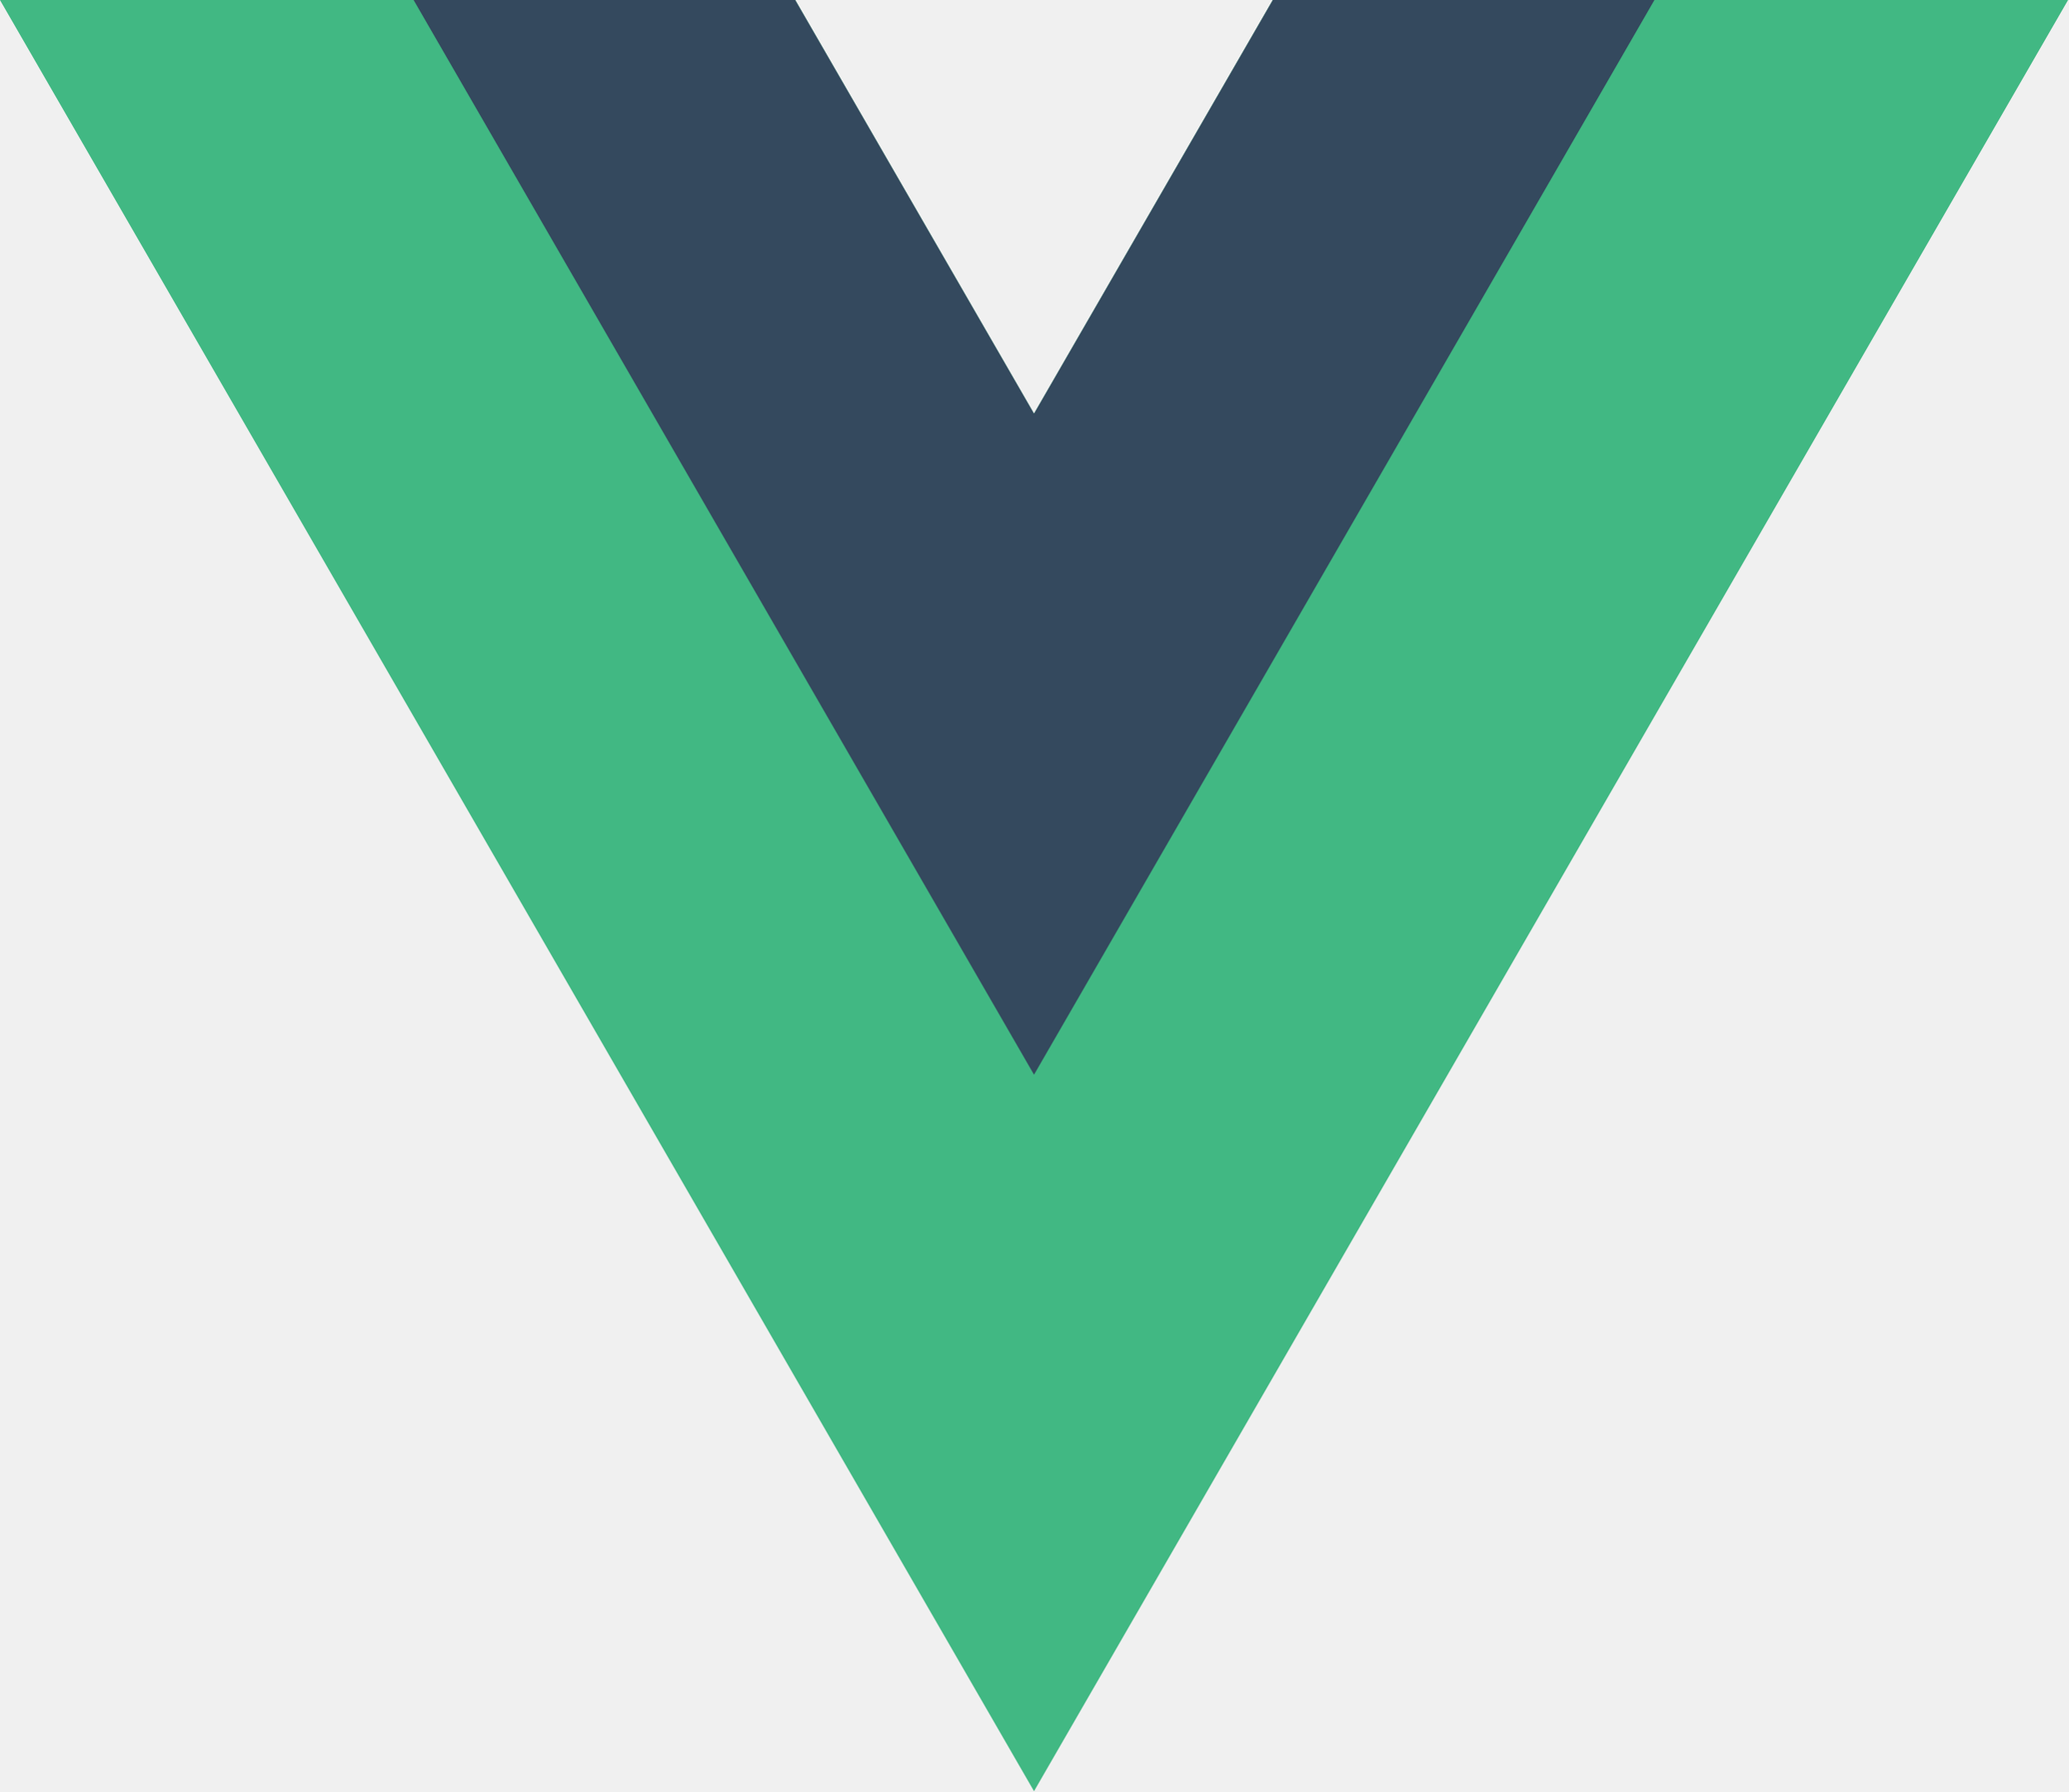
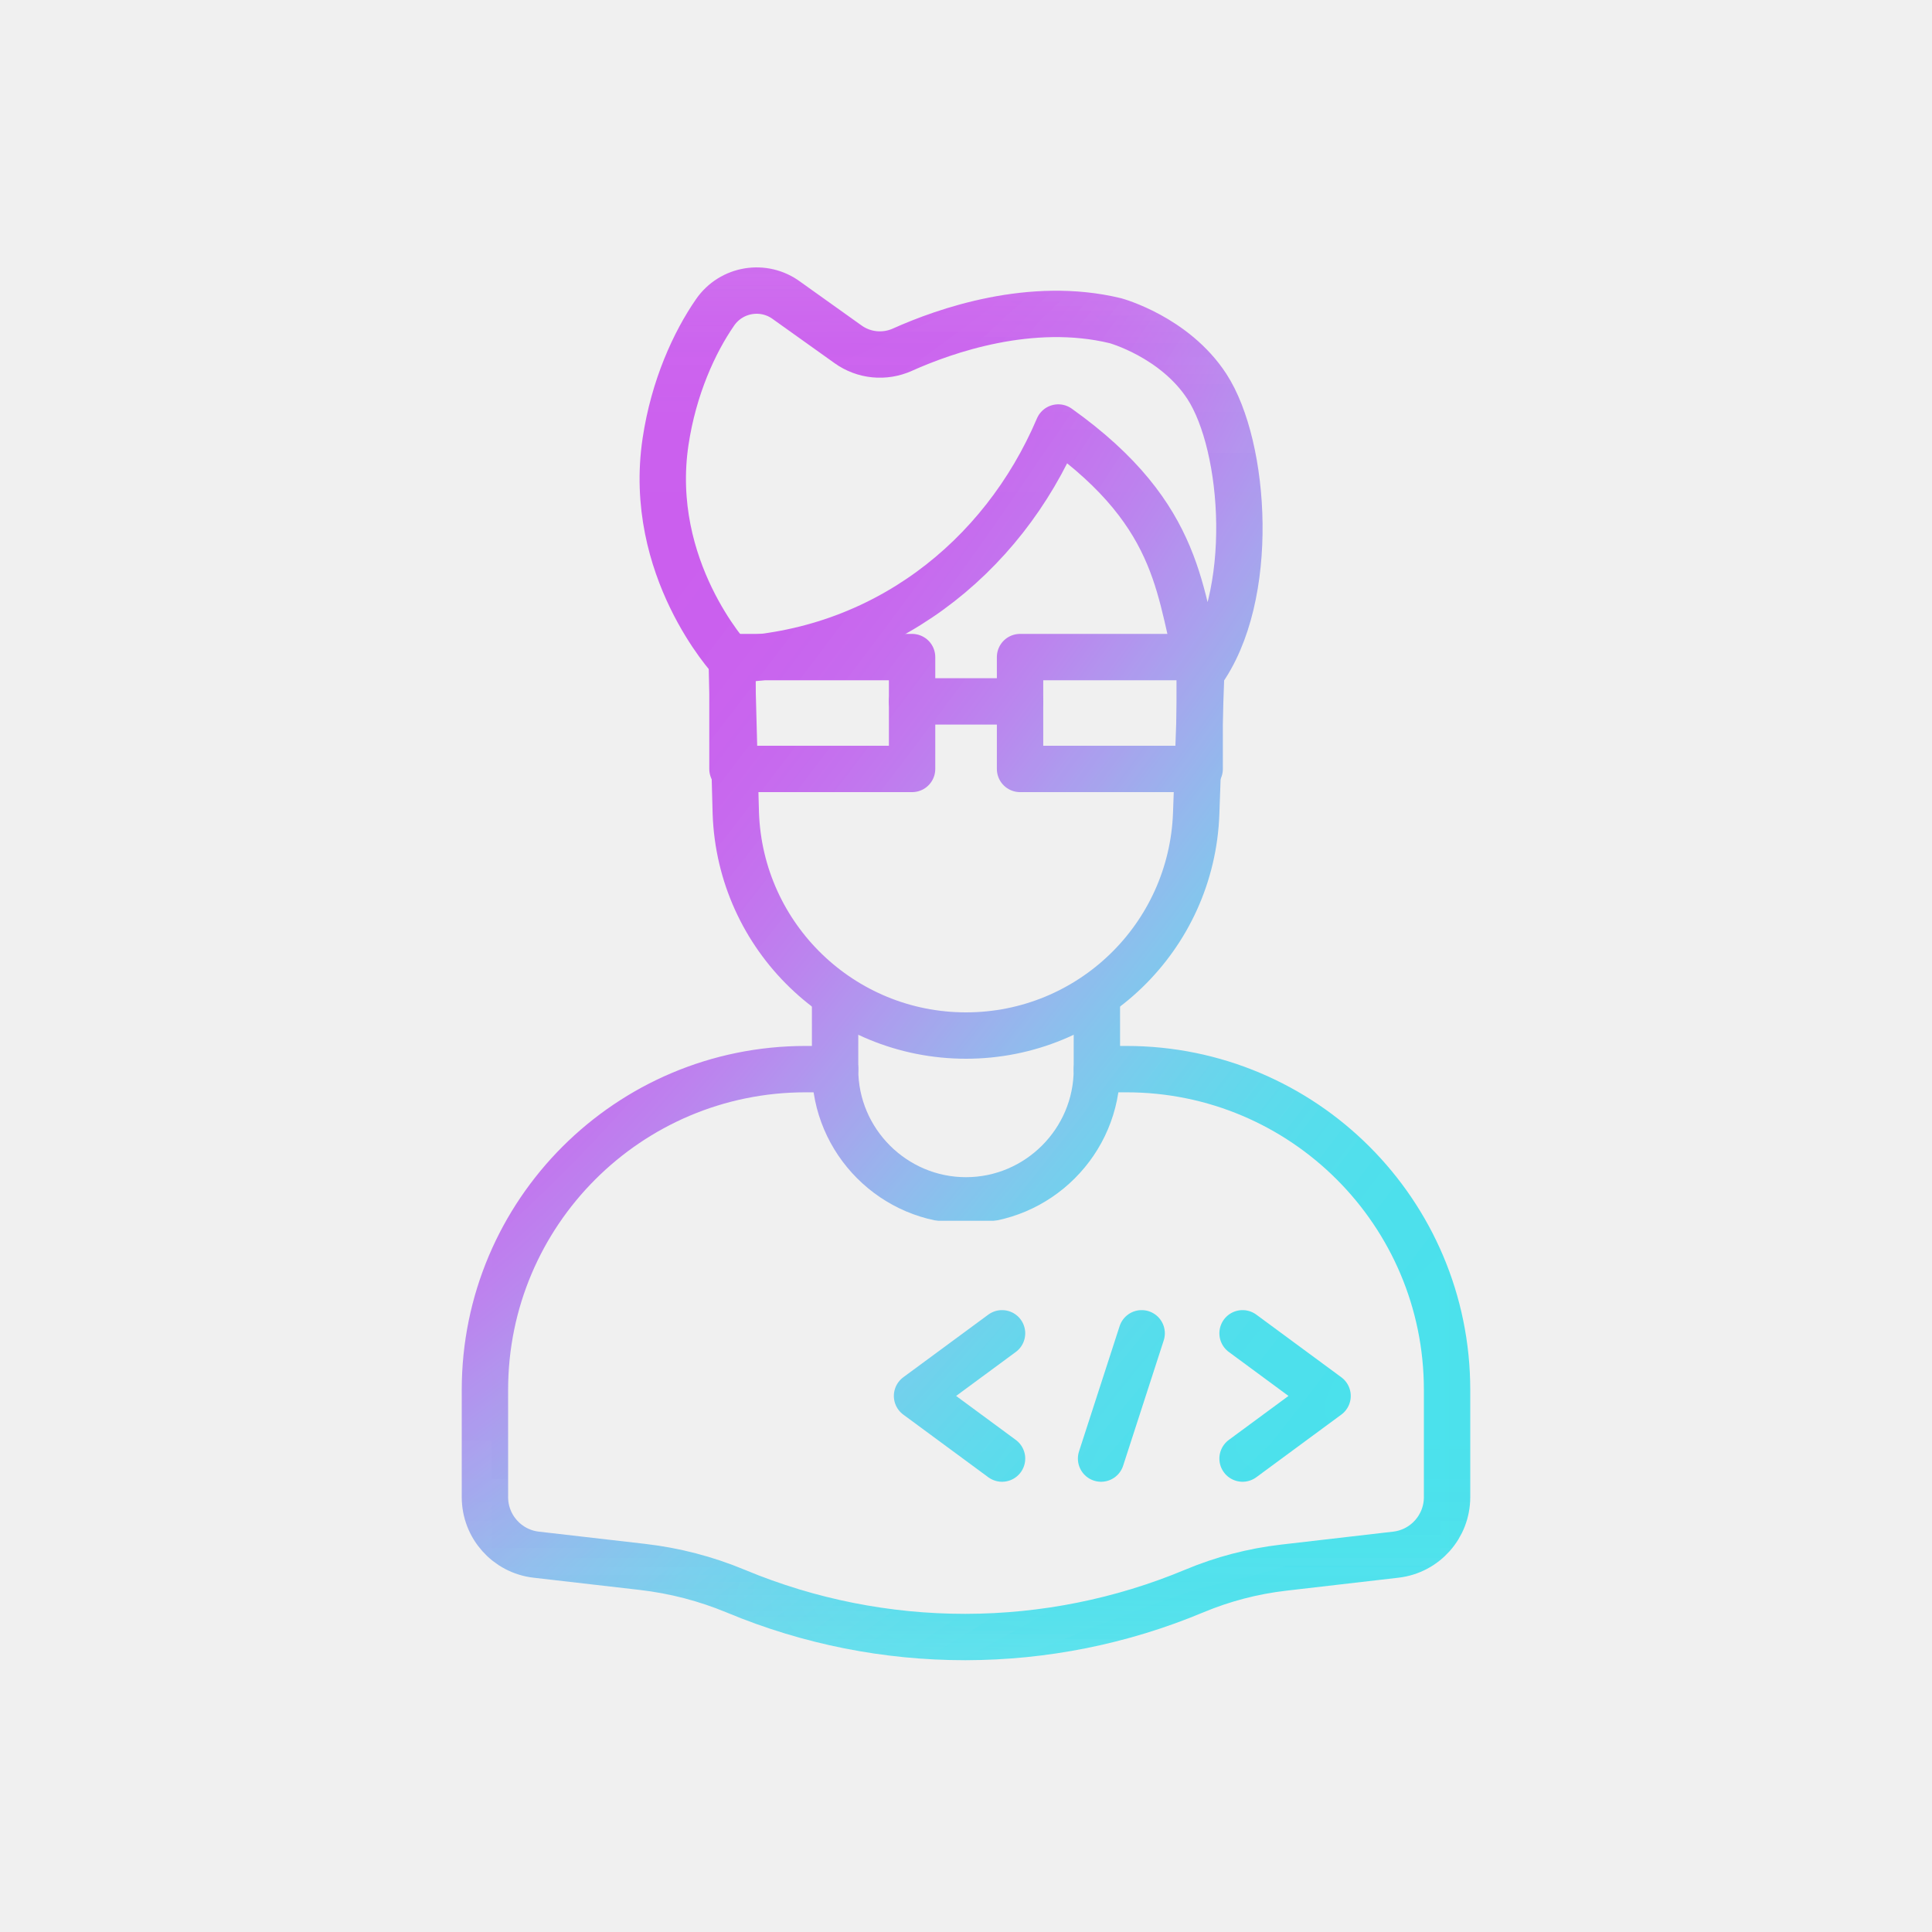
- <svg xmlns="http://www.w3.org/2000/svg" viewBox="0 0 261.76 226.69">
-   <path d="M161.096.001l-30.225 52.351L100.647.001H-.005l130.877 226.688L261.749.001z" fill="#41b883" />
-   <path d="M161.096.001l-30.225 52.351L100.647.001H52.346l78.526 136.01L209.398.001z" fill="#34495e" />
+ <svg xmlns="http://www.w3.org/2000/svg" xmlns:xlink="http://www.w3.org/1999/xlink" width="500" height="500" style="width:100%;height:100%;transform:translate3d(0,0,0);content-visibility:visible" viewBox="0 0 500 500">
+   <defs>
+     <clipPath id="f">
+       <path d="M0 0h500v500H0z" />
+     </clipPath>
+     <clipPath id="d">
+       <path d="M0 0h500v500H0z" />
+     </clipPath>
+     <filter id="a" width="100%" height="100%" x="0%" y="0%" filterUnits="objectBoundingBox">
+       <feComponentTransfer in="SourceGraphic">
+         <feFuncA tableValues="1.0 0.0" type="table" />
+       </feComponentTransfer>
+     </filter>
+     <filter id="h" width="300%" height="300%" x="-100%" y="-100%">
+       <feGaussianBlur result="filter_result_0" stdDeviation="52.5 52.5" />
+     </filter>
+     <mask id="e" mask-type="alpha">
+       <g filter="url(#a)">
+         <path fill="#fff" d="M0 0h500v500H0z" opacity="0" />
+         <use xlink:href="#b" />
+       </g>
+     </mask>
+     <mask id="g" mask-type="alpha">
+       <use xlink:href="#c" />
+     </mask>
+     <path id="b" fill="red" d="M-1.94-157h3.88c33.734 0 60.747 27.969 59.574 61.682l-1.94 55.781C58.458-7.442 32.115 18 0 18c-32.115 0-58.458-25.442-59.574-57.537l-1.94-55.781C-62.687-129.031-35.674-157-1.94-157z" style="display:block" transform="translate(250 250)" />
+     <g id="c" clip-path="url(#d)" style="display:block">
+       <path fill-opacity="0" stroke="#08A88A" stroke-linecap="round" stroke-linejoin="round" stroke-width="12" d="M11-16.211-11 0l22 16.211" style="display:block" transform="translate(248.328 361.267)" />
+       <path fill-opacity="0" stroke="#08A88A" stroke-linecap="round" stroke-linejoin="round" stroke-width="12" d="M-11-16.211 11 0l-22 16.211" style="display:block" transform="translate(332.574 361.267)" />
+       <path fill-opacity="0" stroke="#08A88A" stroke-linecap="round" stroke-linejoin="round" stroke-width="12" d="M5.252-16.211-5.252 16.211" style="display:block" transform="translate(290.209 361.267)" />
+       <g mask="url(#e)" style="display:block">
+         <path fill-opacity="0" stroke="#121331" stroke-linecap="round" stroke-linejoin="round" stroke-width="12" d="M283.87 257.845v18.94c0 18.63-15.25 33.87-33.88 33.87-18.63 0-33.87-15.24-33.87-33.87v-18.93" />
+       </g>
+       <path fill-opacity="0" stroke="#121331" stroke-linecap="round" stroke-linejoin="round" stroke-width="12" d="M33.88 26.69h7.62c45.84 0 83 37.16 83 83v27.76c0 7.62-5.71 14.03-13.28 14.9l-29.04 3.36a85.26 85.26 0 0 0-23.07 6.03c-18.91 7.91-39 11.88-59.11 11.92h-.3c-20.1 0-40.2-3.93-59.12-11.8l-.2-.08c-7.69-3.2-15.79-5.3-24.07-6.26l-27.53-3.17c-7.57-.87-13.28-7.28-13.28-14.9v-27.76c0-45.84 37.16-83 83-83h7.63M60.898-76.632l-1.324 37.095C58.458-7.442 32.115 18 0 18c0 0 0 0 0 0-32.115 0-58.458-25.442-59.574-57.537l-1.07-40.125" style="display:block" transform="translate(250 250)" />
+       <path fill-opacity="0" stroke="#08A88A" stroke-linecap="round" stroke-linejoin="round" stroke-width="12" d="M-57.091 46.053c39.08-1.63 70.28-25.94 84.83-60.1 32.787 23.36 31.026 43.821 36.956 63.531 14.38-19.646 11.561-58.746 1.497-74.171-8.376-12.838-23.666-17-23.666-17-21.792-5.284-44.082 2.543-55.135 7.502-4.592 2.06-9.924 1.553-14.02-1.37l-15.879-11.331c-5.933-4.428-14.349-3.052-18.564 3.033-5.394 7.786-10.722 19.446-12.819 33.416-4.935 32.876 16.907 56.378 16.907 56.378" style="display:block" transform="translate(246.141 124.687)" />
+       <path fill-opacity="0" stroke="#121331" stroke-linecap="round" stroke-linejoin="round" stroke-width="12" d="M23.243 14.474h-46.486v-28.948h46.486v28.948z" style="display:block" transform="translate(212.803 184.526)" />
+       <path fill-opacity="0" stroke="#121331" stroke-linecap="round" stroke-linejoin="round" stroke-width="12" d="M23.243 14.474h-46.486v-28.948h46.486v28.948z" style="display:block" transform="translate(287.231 184.526)" />
+       <path fill-opacity="0" stroke="#121331" stroke-linecap="round" stroke-linejoin="round" stroke-width="12" d="M13.971 0h-27.942" style="display:block" transform="translate(250.017 181.526)" />
+     </g>
+   </defs>
+   <g clip-path="url(#f)">
+     <g mask="url(#g)" style="display:block">
+       <g filter="url(#h)" transform="rotate(-94 262.075 8.435) scale(2.4)">
+         <path fill="#4BE1EC" d="M0-250c137.975 0 250 112.025 250 250S137.975 250 0 250-250 137.975-250 0-137.975-250 0-250z" class="design" />
+         <path fill="#CB5EEE" d="M113.242-295.384c97.478 0 176.5 79.022 176.5 176.5s-79.022 176.5-176.5 176.5c-43.948 0-74.396-34.057-105.29-60.631-37.631-32.369-71.21-62.338-71.21-115.869 0-97.478 79.022-176.5 176.5-176.5z" class="design" />
+       </g>
+     </g>
+     <path style="display:none" />
+   </g>
</svg>
